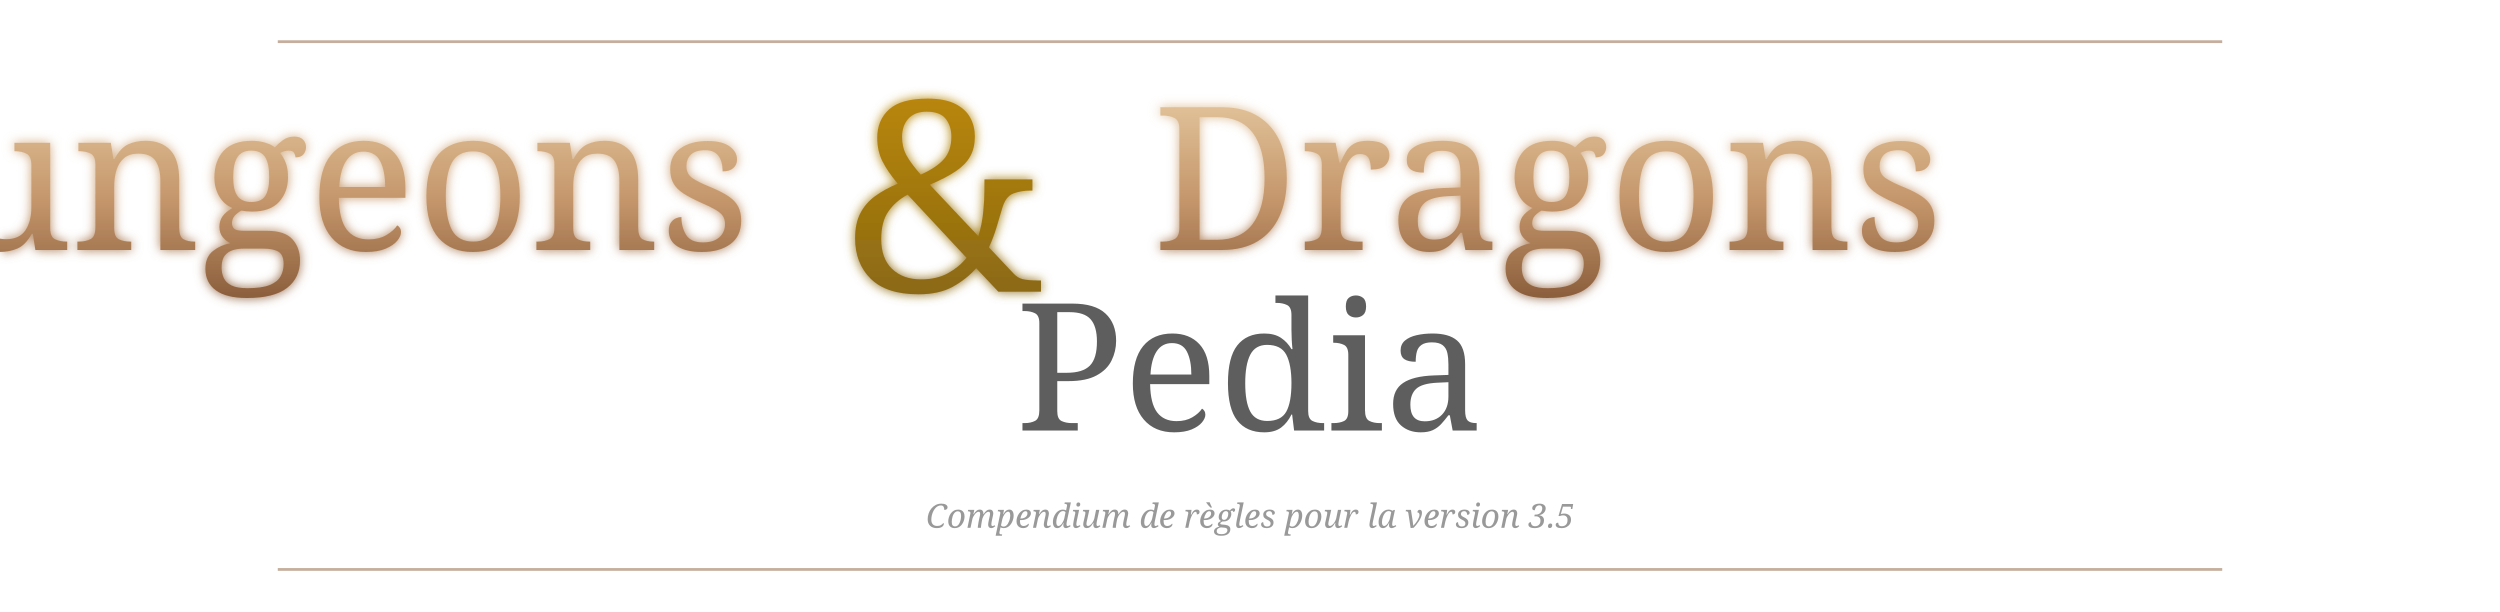
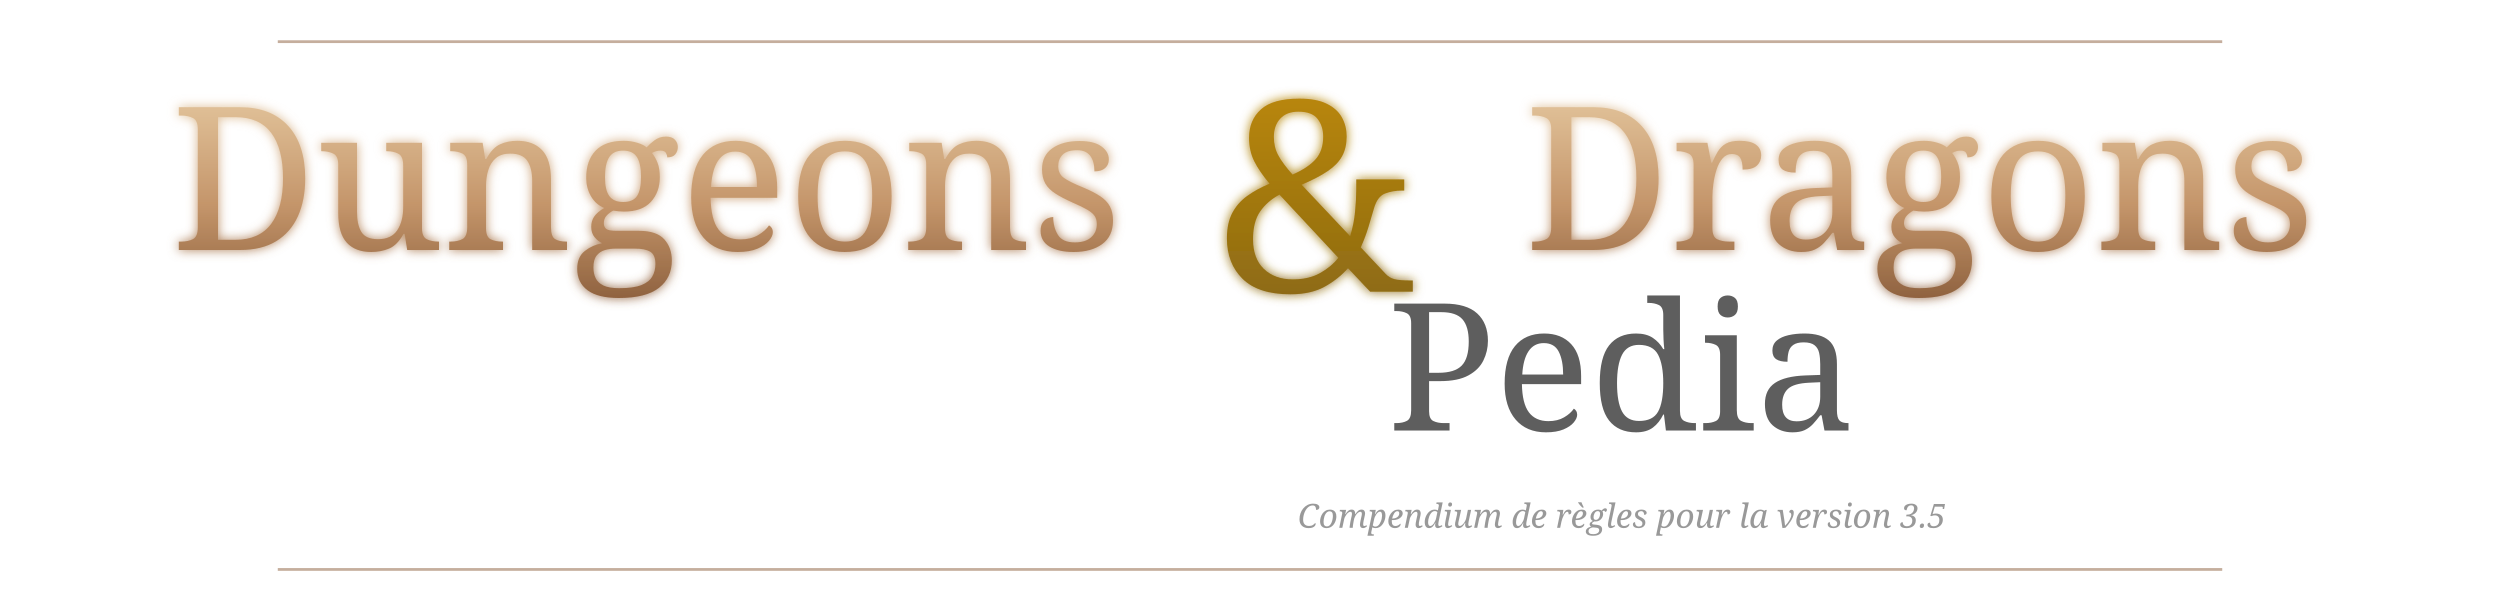
- <svg xmlns="http://www.w3.org/2000/svg" width="900" height="220" viewBox="0 0 900 220">
-   <defs>
+ <svg xmlns="http://www.w3.org/2000/svg" xmlns:xlink="http://www.w3.org/1999/xlink" width="900" height="220" viewBox="0 0 900 220" version="1.1" id="svg10">
+   <defs id="defs6">
    <linearGradient id="textGrad" x1="0%" y1="0%" x2="0%" y2="100%">
-       <stop offset="0%" style="stop-color:#e0c097" />
-       <stop offset="50%" style="stop-color:#c4956a" />
-       <stop offset="100%" style="stop-color:#8b5e3c" />
+       <stop offset="0%" style="stop-color:#e0c097" id="stop1" />
+       <stop offset="50%" style="stop-color:#c4956a" id="stop2" />
+       <stop offset="100%" style="stop-color:#8b5e3c" id="stop3" />
    </linearGradient>
-     <linearGradient id="ampGrad" x1="0%" y1="0%" x2="0%" y2="100%">
-       <stop offset="0%" style="stop-color:#b8860b" />
-       <stop offset="100%" style="stop-color:#8b6914" />
+     <linearGradient id="ampGrad" x1="298.879" y1="35.229" x2="298.879" y2="112.433" gradientTransform="matrix(1.008366,0,0,0.9917031,106,0)" gradientUnits="userSpaceOnUse">
+       <stop offset="0%" style="stop-color:#b8860b" id="stop4" />
+       <stop offset="100%" style="stop-color:#8b6914" id="stop5" />
    </linearGradient>
-     <filter id="glow">
-       <feGaussianBlur stdDeviation="2" result="coloredBlur" />
-       <feMerge>
-         <feMergeNode in="coloredBlur" />
-         <feMergeNode in="SourceGraphic" />
+     <filter id="glow" x="-0.07" y="-0.076" width="1.141" height="1.152">
+       <feGaussianBlur stdDeviation="2" result="coloredBlur" id="feGaussianBlur5" />
+       <feMerge id="feMerge6">
+         <feMergeNode in="coloredBlur" id="feMergeNode5" />
+         <feMergeNode in="SourceGraphic" id="feMergeNode6" />
      </feMerge>
    </filter>
-     <style>
+     <style id="style6">
      @font-face {
        font-family: 'DragonFont';
        src: url('../css/custom-fonts/dragonlord-webfont.woff2') format('woff2'),
             url('../css/custom-fonts/dragonlord-webfont.woff') format('woff');
      }
      @font-face {
        font-family: 'LibreBaskerville';
        src: url('../css/custom-fonts/librebaskerville-regular-webfont.woff2') format('woff2'),
             url('../css/custom-fonts/librebaskerville-regular-webfont.woff') format('woff');
      }
      @font-face {
        font-family: 'LibreBaskervilleItalic';
        src: url('../css/custom-fonts/librebaskerville-italic-webfont.woff2') format('woff2'),
             url('../css/custom-fonts/librebaskerville-italic-webfont.woff') format('woff');
      }
    </style>
+     <linearGradient xlink:href="#textGrad" id="linearGradient10" x1="-19.301" y1="79.743" x2="-19.301" y2="234.458" gradientTransform="matrix(2.124882,0,0,0.4706143,106,0)" gradientUnits="userSpaceOnUse" />
+     <linearGradient xlink:href="#textGrad" id="linearGradient11" x1="205.867" y1="72.797" x2="205.867" y2="214.035" gradientTransform="matrix(1.939791,0,0,0.5155196,106,0)" gradientUnits="userSpaceOnUse" />
  </defs>
-   <line x1="100" y1="15" x2="800" y2="15" stroke="#8b5e3c" stroke-width="1" opacity="0.5" />
-   <text x="270" y="90" font-family="DragonFont, serif" font-size="72" fill="url(#textGrad)" filter="url(#glow)" text-anchor="end">Dungeons</text>
-   <text x="340" y="105" font-family="DragonFont, serif" font-size="96" fill="url(#ampGrad)" filter="url(#glow)" text-anchor="middle">&amp;</text>
-   <text x="415" y="90" font-family="DragonFont, serif" font-size="72" fill="url(#textGrad)" filter="url(#glow)" text-anchor="start">Dragons</text>
-   <text x="450" y="155" font-family="DragonFont, serif" font-size="64" fill="#4d4d4d" text-anchor="middle" opacity="0.9">Pedia</text>
-   <text x="450" y="190" font-family="LibreBaskervilleItalic, LibreBaskerville, serif" font-size="12" fill="#999" text-anchor="middle" font-style="italic">Compendium de règles pour la version 3.5</text>
-   <line x1="100" y1="205" x2="800" y2="205" stroke="#8b5e3c" stroke-width="1" opacity="0.5" />
+   <line x1="100" y1="15" x2="800" y2="15" stroke="#8b5e3c" stroke-width="1" opacity="0.5" id="line6" />
+   <g id="g11" transform="translate(27.85085)">
+     <text x="376" y="90" font-family="DragonFont, serif" font-size="72px" fill="url(#textGrad)" filter="url(#glow)" text-anchor="end" id="text6" style="fill:url(#linearGradient10)">Dungeons</text>
+     <text x="446" y="105" font-family="DragonFont, serif" font-size="96px" fill="url(#ampGrad)" filter="url(#glow)" text-anchor="middle" id="text7" style="fill:url(#ampGrad)">&amp;</text>
+     <text x="521" y="90" font-family="DragonFont, serif" font-size="72px" fill="url(#textGrad)" filter="url(#glow)" text-anchor="start" id="text8" style="fill:url(#linearGradient11)">Dragons</text>
+     <text x="556" y="155" font-family="DragonFont, serif" font-size="64px" fill="#4d4d4d" text-anchor="middle" opacity="0.9" id="text9">Pedia</text>
+     <text x="556" y="190" font-family="LibreBaskervilleItalic, LibreBaskerville, serif" font-size="12px" fill="#999999" text-anchor="middle" font-style="italic" id="text10">Compendium de règles pour la version 3.5</text>
+   </g>
+   <line x1="100" y1="205" x2="800" y2="205" stroke="#8b5e3c" stroke-width="1" opacity="0.5" id="line10" />
</svg>
